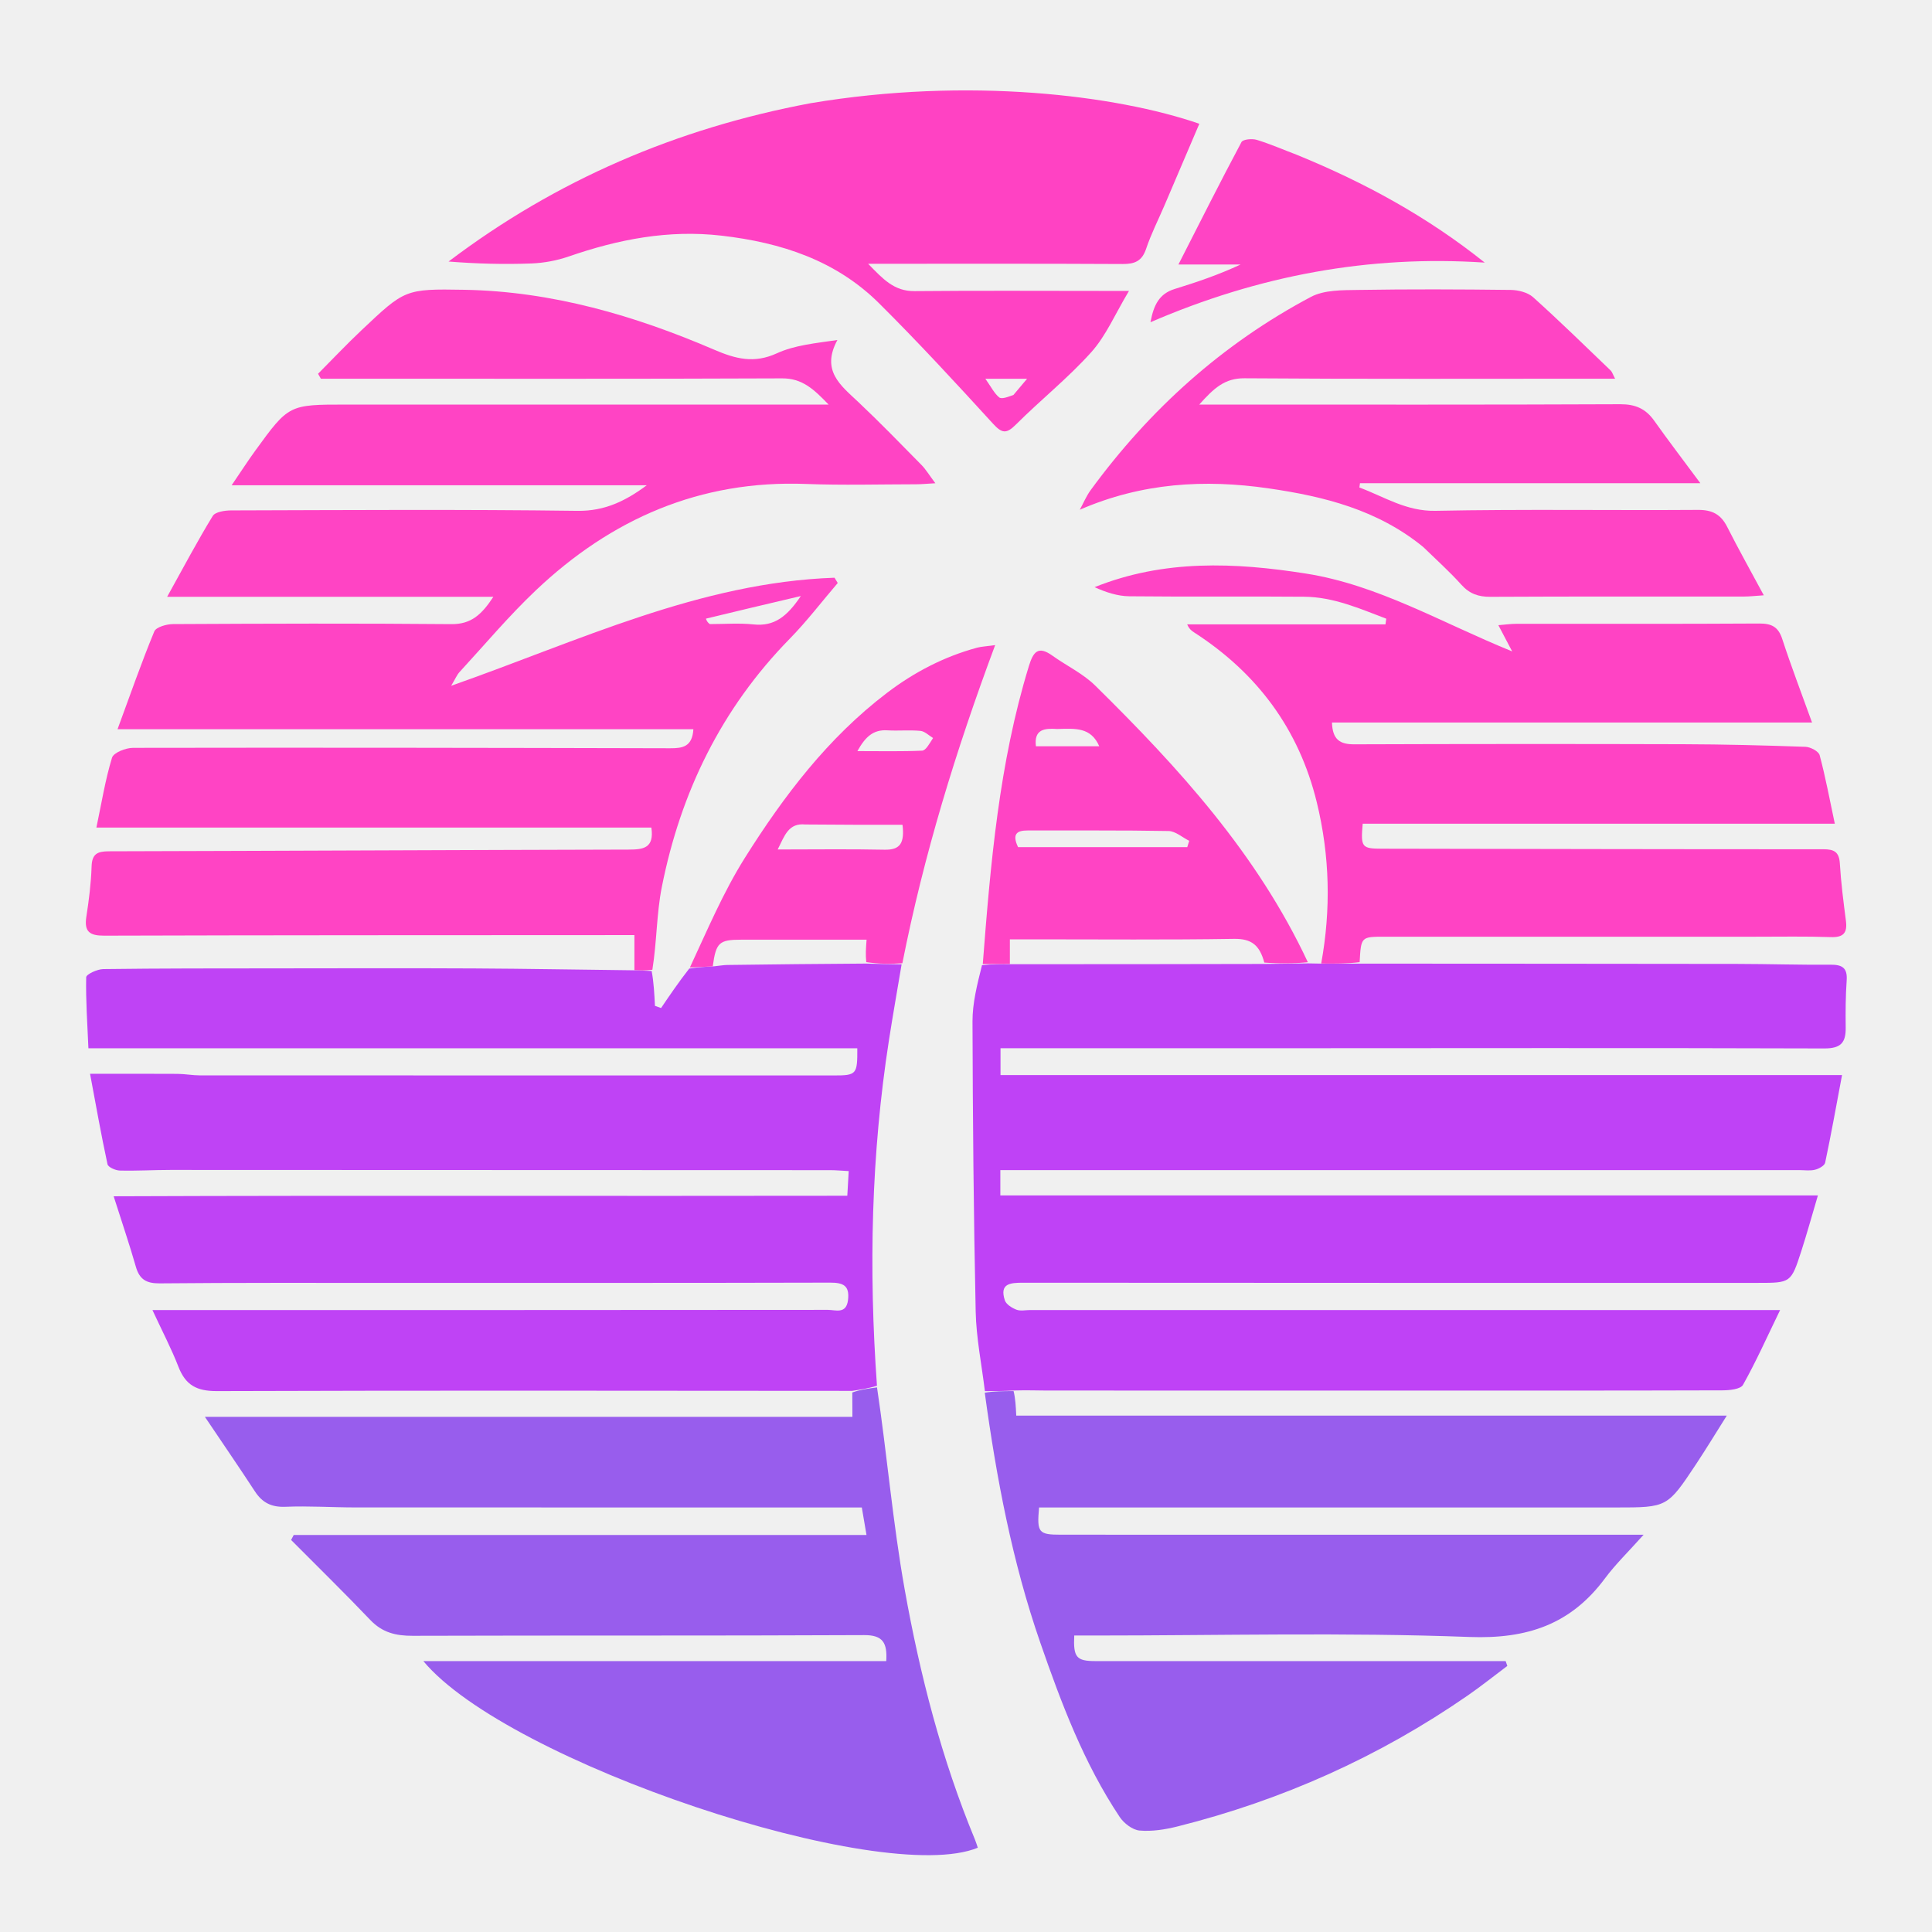
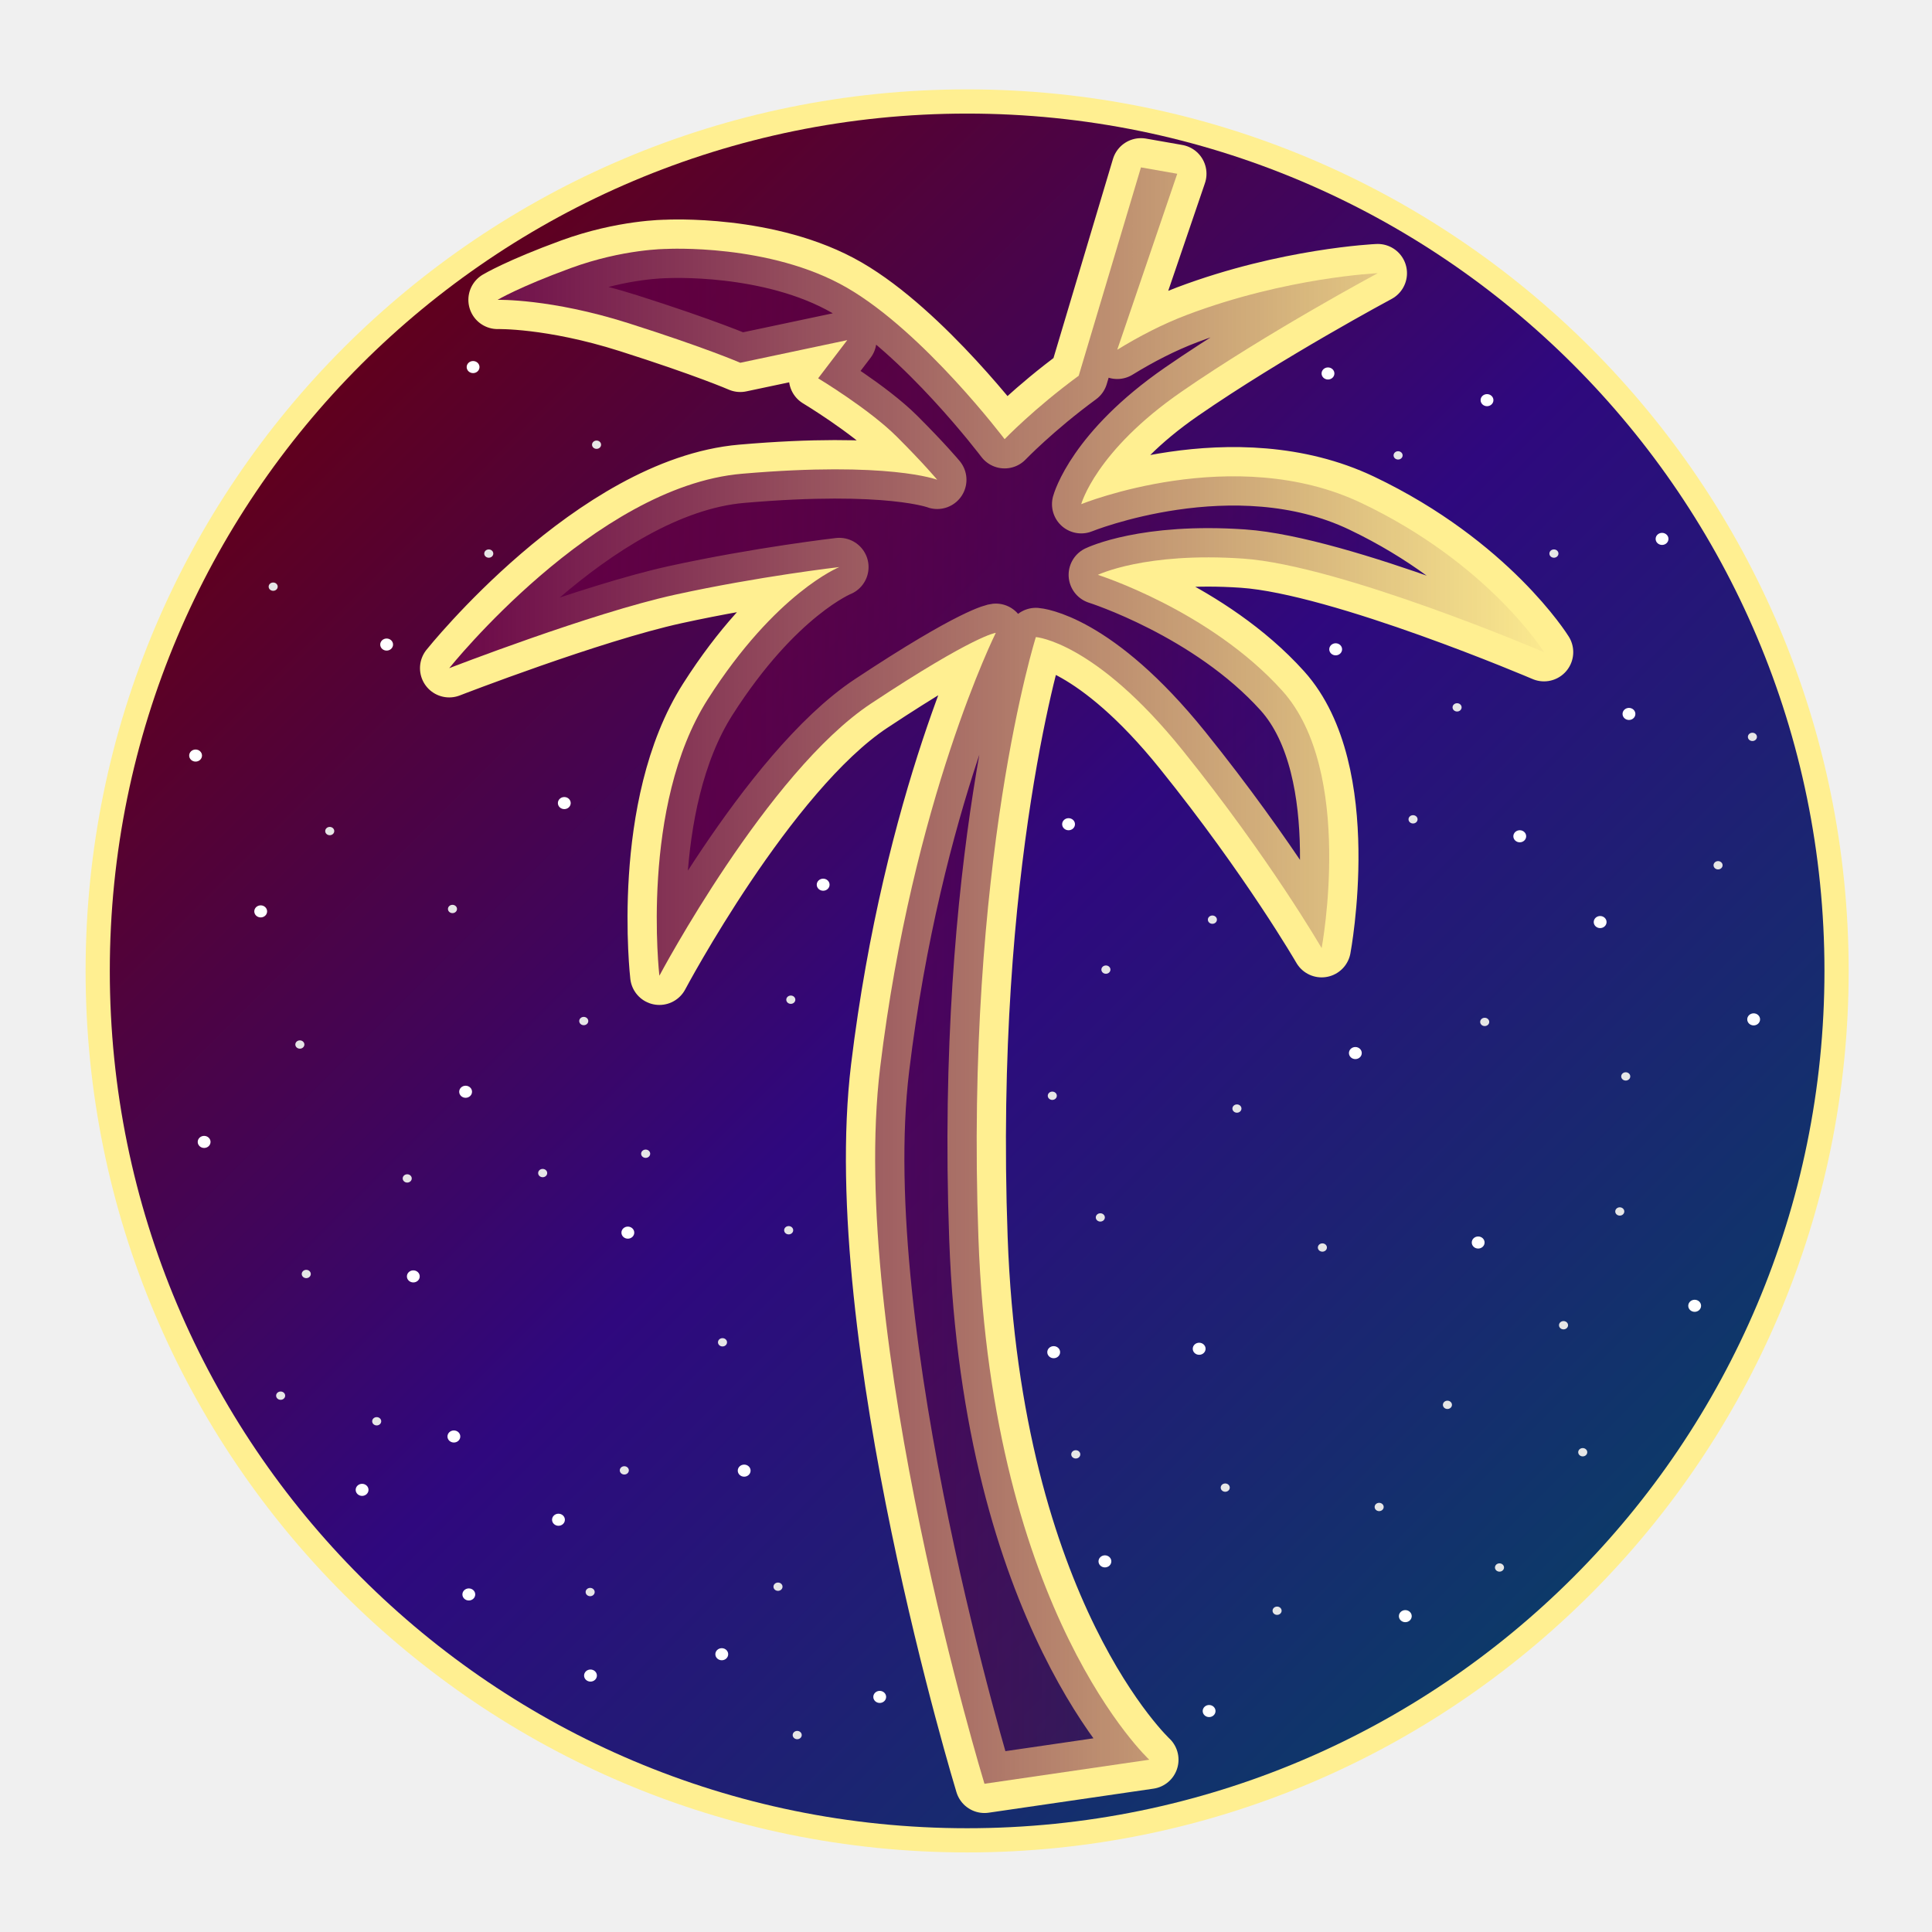
- <svg xmlns="http://www.w3.org/2000/svg" width="512" height="512" fill="none" viewBox="0 0 512 512">
-   <path fill="#bf42f6" d="M346.71 255.306c.788.006 1.577.013 3.124.059 4.006.027 7.253.015 10.501.003 33.391.022 66.783.028 100.175.078 8.174.013 16.349.279 24.522.209 3.084-.026 4.596.75 4.356 4.156-.293 4.157-.31 8.343-.259 12.513.049 3.964-1.248 5.539-5.679 5.524-48.85-.158-97.701-.071-146.552-.056-22.107.007-44.214 0-66.321 0h-5.43v7.117h223.011c-1.553 8.254-2.894 15.76-4.475 23.215-.17.802-1.666 1.617-2.685 1.87-1.312.327-2.763.099-4.155.099H265.099v6.701h216.666c-1.609 5.425-2.887 10.074-4.367 14.658-2.758 8.54-2.807 8.524-11.564 8.524-64.929 0-129.859.014-194.788-.04-3.401-.003-6.19.251-4.758 4.652.349 1.075 1.875 2.026 3.071 2.491 1.075.418 2.439.092 3.676.092l191.542.001h7.17c-3.533 7.29-6.399 13.72-9.834 19.83-.651 1.157-3.562 1.448-5.432 1.454-27.981.088-55.963.061-83.944.061-31.692 0-63.384.005-95.075-.008-2.61-.002-5.219-.124-8.53-.021-3.11.173-5.518.177-7.926.181-.849-7.032-2.289-14.051-2.44-21.098-.547-25.616-.773-51.242-.844-76.864-.014-4.88 1.228-9.763 2.52-14.927 2.88-.296 5.132-.31 7.81-.259 22.492.021 44.557-.024 67.034-.066 4.149-.049 7.886-.099 11.624-.149" />
-   <path fill="#ff44c4" d="M168.124 257.114v-9.301c-2.407 0-4.67-.001-6.933.001-44.522.025-89.044.01-133.566.146-3.858.012-5.358-1.03-4.744-5 .683-4.418 1.254-8.885 1.393-13.346.106-3.386 1.603-4.005 4.608-4.012 45.9-.11 91.801-.344 137.702-.452 3.865-.009 6.842-.344 6.032-5.831H25.546c1.39-6.599 2.354-12.681 4.138-18.513.413-1.35 3.628-2.615 5.555-2.618 47.458-.084 94.917-.01 142.375.109 3.275.008 5.855-.38 6.138-5.045H31.147c3.43-9.311 6.348-17.71 9.74-25.913.483-1.166 3.265-1.942 4.987-1.95 24.582-.124 49.165-.21 73.745.014 5.283.048 8.073-2.583 11.128-7.248h-86.45c4.35-7.835 8.002-14.753 12.077-21.412.67-1.096 3.197-1.473 4.868-1.478 30.611-.083 61.226-.291 91.832.113 7.185.094 12.719-2.619 18.321-6.774H61.385c2.592-3.805 4.355-6.546 6.268-9.178 8.88-12.216 8.896-12.209 24.069-12.21q60.991-.002 121.982-.001h5.885c-3.968-4.128-7.007-6.966-12.321-6.944-38.959.165-77.92.09-116.88.09H85.03l-.741-1.31c3.832-3.852 7.564-7.81 11.514-11.537 11.456-10.807 11.495-10.996 27.246-10.717 23.209.411 45.103 6.8 66.234 15.885 5.657 2.432 10.56 3.715 16.604.944 4.726-2.166 10.217-2.664 16.034-3.521-4.411 8.139.887 12.041 5.52 16.414 5.73 5.408 11.223 11.07 16.751 16.688 1.165 1.185 2.035 2.659 3.685 4.857-2.256.128-3.665.274-5.075.275-9.739.008-19.489.286-29.214-.085-28.045-1.07-51.592 9.244-71.602 28.209-7.152 6.778-13.525 14.379-20.212 21.643-.683.742-1.079 1.748-2.209 3.632 33.94-11.926 65.876-27.377 101.589-28.637l.859 1.395c-4.228 4.943-8.188 10.148-12.73 14.783-18.091 18.461-28.905 40.673-33.892 65.773-1.402 7.057-1.306 14.412-2.504 21.941-1.992.248-3.377.184-4.762.121m19.995-91.726c3.865.004 7.763-.315 11.585.09 5.562.589 8.92-2.178 12.525-7.52-9.134 2.152-17.144 4.039-25.139 5.988-.008.002.209.928 1.029 1.442" />
-   <path fill="#bf43f5" d="M167.719 257.136c1.79.041 3.175.105 4.979.185.569 3.091.719 6.166.87 9.24l1.623.577c2.3-3.392 4.599-6.785 7.467-10.458 2.456-.382 4.343-.483 6.573-.598 1.405-.133 2.466-.342 3.53-.356 12.08-.162 24.16-.295 36.693-.368 3.463.111 6.473.155 9.484.2-1.12 6.677-2.306 13.345-3.347 20.035-4.715 30.285-5.404 60.697-3.186 91.651-2.469.746-4.517 1.048-6.565 1.35-56.117-.025-112.236-.135-168.353.061-5.334.018-8.298-1.559-10.185-6.415-1.874-4.824-4.295-9.436-6.907-15.069h17.147c53.955 0 107.909.013 161.863-.044 2.026-.002 4.864 1.218 5.327-2.599.469-3.862-1.271-4.625-4.781-4.616-38.803.103-77.607.061-116.411.068-20.405.003-40.811-.065-61.215.125-3.545.033-5.36-1.044-6.324-4.419-1.642-5.75-3.577-11.416-5.879-18.659 65.363-.259 129.677-.027 194.424-.144l.372-6.533c-1.901-.099-3.398-.244-4.896-.245-58.283-.032-116.565-.056-174.848-.06-4.48 0-8.964.279-13.439.163-1.138-.029-3.078-.897-3.247-1.681-1.676-7.766-3.056-15.595-4.624-23.961 8.433 0 15.808-.031 23.182.02 1.998.014 3.995.4 5.992.401 55.964.023 111.928.02 167.892.017 6.075 0 6.307-.256 6.266-7.198H23.431c-.284-6.643-.72-12.739-.592-18.823.016-.786 2.94-2.144 4.53-2.165 15.149-.197 30.3-.177 45.45-.191 17.623-.016 35.248-.072 52.871.018 13.876.07 27.75.335 42.029.491" />
-   <path fill="#985ded" d="M225.868 369.021c2.02-.729 4.068-1.031 6.551-1.351 2.672 17.851 4.169 35.853 7.334 53.556 4.047 22.64 9.785 44.94 18.63 66.298.29.699.498 1.433.742 2.142-25.39 10.452-124.622-22.609-146.929-49.453h122.669c.302-4.81-.85-6.915-5.85-6.891-39.883.193-79.768.055-119.652.182-4.441.014-8.036-.845-11.208-4.17-6.87-7.203-13.99-14.166-21.008-21.228l.69-1.319H229.63l-1.24-7.289h-5.726c-42.821 0-85.642.011-128.464-.013-6.18-.003-12.371-.428-18.537-.173-3.704.154-6.14-1.066-8.104-4.073-4.111-6.292-8.367-12.489-13.256-19.755h171.593c0-2.433 0-4.234-.027-6.463m35.103.062c2.442-.418 4.85-.422 7.641-.431.482 1.987.581 3.979.706 6.499H457.62c-3.126 4.951-5.544 8.946-8.123 12.835-7.64 11.521-7.665 11.508-21.226 11.509l-147.5.003h-5.407c-.602 6.688-.15 7.214 5.824 7.214q73.75.004 147.5.004h6.891c-4.048 4.533-7.454 7.812-10.233 11.556-9.047 12.19-20.575 16.124-35.967 15.542-33.039-1.25-66.159-.384-99.246-.384h-5.45c-.275 5.77.583 6.774 5.594 6.776 34.478.012 68.957.006 103.435.007h5.302l.443 1.274c-3.495 2.62-6.91 5.358-10.5 7.842-23.505 16.265-49.192 27.744-76.893 34.696-3.263.819-6.763 1.374-10.069 1.085-1.874-.164-4.144-1.915-5.266-3.597-9.503-14.258-15.474-30.133-21.055-46.227-7.418-21.394-11.59-43.465-14.702-66.203" />
-   <path fill="#ff43c4" d="M360.319 254.985c-3.232.395-6.479.407-10.189.359 2.612-14.328 2.295-28.523-1.162-42.703-4.74-19.439-15.808-34.254-32.502-45.039-.639-.413-1.27-.839-1.852-2.137h52.547l.213-1.506c-7.026-2.665-13.978-5.752-21.733-5.819-15.455-.136-30.914.047-46.369-.12-3.092-.034-6.173-1.044-9.202-2.411 18.374-7.385 37.172-6.583 56.061-3.6 19.128 3.021 35.771 12.957 54.614 20.622l-3.662-6.95c1.846-.148 3.252-.359 4.658-.36 21.485-.021 42.97.048 64.454-.082 3.262-.019 5.062.848 6.121 4.101 2.319 7.128 5.012 14.134 7.891 22.129h-127.22c.144 4.537 2.105 5.796 5.897 5.783q43.588-.154 87.175-.028c10.803.031 21.607.309 32.402.688 1.327.047 3.486 1.183 3.763 2.215 1.549 5.774 2.638 11.671 4.021 18.169H361.127c-.548 6.29-.254 6.61 5.207 6.619 38.949.061 77.898.158 116.847.146 2.863-.001 4.211.672 4.397 3.772.304 5.076.956 10.136 1.609 15.183.414 3.199-.637 4.443-4.005 4.328-6.635-.228-13.283-.105-19.926-.106q-49.152-.005-98.304.001c-6.266.001-6.266.007-6.633 6.746" />
-   <path fill="#ff42c3" d="M214.837 27.347c41.832-7.02 81.069-2.12 103 5.453-3.084 7.222-6.153 14.42-9.231 21.612-1.64 3.833-3.549 7.574-4.869 11.513-1.091 3.256-2.992 4.06-6.217 4.042-22.092-.119-44.185-.062-67.454-.062 3.94 4.046 6.873 7.296 12.308 7.245 16.689-.157 33.381-.056 50.072-.055h6.745c-3.661 6.1-6.056 11.84-9.975 16.217-6.139 6.856-13.44 12.659-19.972 19.184-2.516 2.514-3.687 2.416-6.101-.229-9.873-10.813-19.809-21.593-30.196-31.908-11.454-11.376-25.983-16.088-41.742-17.908-14.011-1.618-27.312.965-40.451 5.507a34.7 34.7 0 0 1-9.886 1.86c-7.248.275-14.513.085-21.995-.508 28.501-21.58 60.452-35.31 95.964-41.963m53.746 77.311 3.605-4.283h-11.056c1.525 2.155 2.339 3.846 3.653 4.931.643.531 2.216-.065 3.798-.648" />
-   <path fill="#ff44c4" d="M377.152 144.943c-12.092-9.869-26.287-13.386-40.919-15.513-16.956-2.465-33.583-1.51-50.074 5.653.952-1.742 1.722-3.617 2.884-5.206 15.646-21.395 34.923-38.76 58.357-51.192 3.545-1.881 8.365-1.78 12.607-1.849 13.445-.22 26.898-.165 40.345-.002 2.017.024 4.514.652 5.947 1.938 7.01 6.292 13.741 12.894 20.545 19.414.386.37.542.98 1.172 2.175h-5.468c-30.918 0-61.837.116-92.753-.114-5.213-.039-8.095 2.606-11.98 6.969h6.295c35.092-.001 70.184.065 105.275-.091 4.005-.018 6.738 1.186 8.994 4.365 3.728 5.252 7.642 10.372 12.234 16.566h-90.207l-.153 1.134c6.582 2.444 12.387 6.339 20.175 6.183 23.179-.463 46.374-.087 69.561-.245 3.754-.026 6.054 1.177 7.725 4.48 2.979 5.887 6.211 11.646 9.711 18.154-2.304.15-3.753.325-5.203.326-22.415.017-44.831-.042-67.246.074-3.19.016-5.54-.802-7.705-3.211-3.093-3.441-6.561-6.545-10.119-10.008M267.626 255.455a972 972 0 0 1-7.18.028c2.056-26.604 4.319-53.217 12.215-78.952 1.17-3.813 2.458-5.484 6.241-2.773 3.757 2.69 8.105 4.741 11.346 7.934 22.076 21.743 42.878 44.52 56.347 73.308-3.623.356-7.36.406-11.542.092-1.222-4.579-3.365-6.359-8.021-6.284-17.697.286-35.402.122-53.104.126h-6.302zm2.176-30.951h44.834l.519-1.678c-1.826-.906-3.637-2.562-5.479-2.597-12.466-.234-24.937-.104-37.407-.144-2.831-.009-4.108.992-2.467 4.419m10.378-31.312c-3.285-.223-6.209-.007-5.651 4.577h16.788c-2.211-5.078-6.298-4.716-11.137-4.577m-41.043 62.082c-3.21.24-6.22.195-9.566-.301-.214-2.054-.093-3.657.08-5.95-11.47 0-22.329-.006-33.188.003-5.917.004-6.716.761-7.574 7.07-1.888.101-3.775.202-6.063.302 4.551-9.736 8.81-19.906 14.604-29.11 10.304-16.372 21.983-31.76 37.616-43.656 7.217-5.492 15.096-9.592 23.847-11.977 1.13-.308 2.333-.345 4.833-.691-10.43 27.968-18.906 55.583-24.589 84.31m-25.72-36.778c-4.442-.439-5.459 2.888-7.32 6.624 9.882 0 19.096-.135 28.302.061 4.188.089 5.338-1.767 4.777-6.598-8.393 0-16.684 0-25.759-.087m33.855-22.914c-1.112-.66-2.178-1.777-3.343-1.89-2.903-.28-5.86.032-8.779-.147-3.761-.229-5.839 1.749-7.932 5.507 6.203 0 11.685.126 17.15-.12.95-.043 1.829-1.662 2.904-3.35m96.491-154.518c17.922 7.326 34.473 16.35 49.706 28.527-30.671-2.027-59.888 3.402-88.579 15.8.855-4.673 2.395-7.566 6.408-8.806 5.86-1.811 11.674-3.77 17.472-6.488h-16.478c5.867-11.505 11.161-22.041 16.71-32.442.395-.74 2.807-.966 4.029-.597 3.534 1.07 6.939 2.564 10.732 4.006" />
+ <svg xmlns="http://www.w3.org/2000/svg" xmlns:xlink="http://www.w3.org/1999/xlink" width="512" height="512" fill="none" viewBox="0 0 512 512" version="1.1" id="svg7" xml:space="preserve">
+   <defs id="defs7">
+     <linearGradient id="swatch14">
+       <stop style="stop-color:#66003b;stop-opacity:1;" offset="0" id="stop14" />
+     </linearGradient>
+     <linearGradient id="linearGradient1">
+       <stop style="stop-color:#670047;stop-opacity:1;" offset="0" id="stop1" />
+       <stop style="stop-color:#54003b;stop-opacity:0;" offset="1" id="stop2" />
+     </linearGradient>
+     <linearGradient id="linearGradient11">
+       <stop style="stop-color:#60001d;stop-opacity:1;" offset="0" id="stop11" />
+       <stop style="stop-color:#2f087e;stop-opacity:1;" offset="0.498" id="stop20" />
+       <stop style="stop-color:#0d3969;stop-opacity:1;" offset="0.999" id="stop12" />
+     </linearGradient>
+     <linearGradient xlink:href="#linearGradient11" id="linearGradient12" x1="109.745" y1="106.545" x2="431.055" y2="427.855" gradientUnits="userSpaceOnUse" spreadMethod="reflect" gradientTransform="translate(-14.10004,-9.900077)" />
+     <linearGradient xlink:href="#linearGradient1" id="linearGradient2" x1="125.402" y1="271.834" x2="431.024" y2="271.834" gradientUnits="userSpaceOnUse" gradientTransform="matrix(1.001729,0,0,0.9367663,-14.58102,3.894888)" />
+     <filter style="color-interpolation-filters:sRGB" id="filter11" x="-0.019" y="-0.055" width="1.038" height="1.109">
+       <feGaussianBlur in="SourceGraphic" stdDeviation="0.383" result="result3" id="feGaussianBlur9" />
+       <feComponentTransfer result="result1" in="result3" id="feComponentTransfer9">
+         <feFuncR type="discrete" tableValues="0 0.1 0.2 0.3 0.4 0.5 0.6 0.7 0.8 0.9 1" id="feFuncR9" />
+         <feFuncG type="discrete" tableValues="0 0.1 0.2 0.3 0.4 0.5 0.6 0.7 0.8 0.9 1" id="feFuncG9" />
+         <feFuncB type="discrete" tableValues="0 0.1 0.2 0.3 0.4 0.5 0.6 0.7 0.8 0.9 1" id="feFuncB9" />
+       </feComponentTransfer>
+       <feGaussianBlur result="result5" stdDeviation="0.01" id="feGaussianBlur10" />
+       <feBlend in2="result5" result="result6" mode="lighten" in="result5" id="feBlend10" />
+       <feColorMatrix in="result6" type="luminanceToAlpha" result="result2" id="feColorMatrix10" />
+       <feSpecularLighting surfaceScale="5" result="result9" specularExponent="20" in="result2" specularConstant="1" id="feSpecularLighting10">
+         <feDistantLight azimuth="180" elevation="90" id="feDistantLight10" />
+       </feSpecularLighting>
+       <feComposite in2="result6" operator="arithmetic" in="result9" k1="0.4" k3="0.7" result="result3" id="feComposite10" k2="0" k4="0" />
+       <feBlend in2="result1" in="result3" mode="normal" result="result8" id="feBlend11" />
+       <feComposite in2="SourceGraphic" in="result8" operator="in" result="result7" id="feComposite11" />
+     </filter>
+   </defs>
+   <circle style="fill:url(#linearGradient12);fill-opacity:1;stroke:#ffef91;stroke-width:12.832;stroke-opacity:1;paint-order:stroke fill markers" id="path8" cx="256.3" cy="257.3" r="227.2" />
+   <path id="path15" style="fill:url(#linearGradient2);fill-opacity:1;stroke:#ffef91;stroke-width:15.499;stroke-linejoin:round;stroke-dasharray:none;stroke-dashoffset:0;stroke-opacity:1;paint-order:stroke fill markers" d="m 302.366,44.362 c 0,0 -10.949,36.625 -16.495,55.212 -11.846,8.683 -19.637,16.809 -19.637,16.809 0,0 -21.391,-28.349 -41.791,-40.14 C 204.043,64.453 176.55,65.972 176.55,65.972 c 0,0 -11.421,3.65e-4 -25.245,5.059 -13.824,5.059 -19.434,8.431 -19.434,8.431 0,0 14.026,-0.375 34.661,6.182 20.636,6.557 29.651,10.493 29.651,10.493 l 28.348,-5.996 -7.713,10.118 c 0,0 13.524,8.15 20.837,15.457 7.313,7.307 10.718,11.428 10.718,11.428 0,0 -12.721,-4.964 -51.789,-1.592 -39.067,3.372 -77.534,51.522 -77.534,51.522 0,0 37.664,-14.614 59.902,-19.485 22.238,-4.871 43.475,-7.308 43.475,-7.308 0,0 -16.828,6.745 -34.859,35.035 -18.031,28.29 -12.823,73.256 -12.823,73.256 0,0 28.649,-53.958 56.097,-72.131 27.447,-18.173 33.057,-18.735 33.057,-18.735 0,0 -22.038,44.215 -30.653,115.222 -8.615,71.007 27.647,189.788 27.647,189.788 l 43.675,-6.371 c 0,0 -41.671,-38.594 -45.277,-138.266 -3.606,-99.672 15.225,-159.25 15.225,-159.25 0,0 15.628,1.124 38.868,29.977 23.24,28.852 36.862,52.459 36.862,52.459 0,0 8.817,-46.839 -10.416,-68.197 -19.233,-21.358 -48.885,-30.725 -48.885,-30.725 0,0 12.522,-6.089 38.467,-4.309 25.945,1.78 79.763,24.786 79.763,24.786 0,0 -14.45,-23.317 -48.308,-39.48 -33.858,-16.162 -74.329,0.267 -74.329,0.267 0,0 3.779,-14.045 26.587,-29.81 22.808,-15.765 51.992,-31.396 51.992,-31.396 0,0 -24.083,1.06 -50.433,10.996 -6.556,2.472 -12.849,5.755 -18.604,9.294 L 311.983,46.049 Z" />
+   <ellipse style="fill:#ffffff;paint-order:markers stroke fill" id="path6" cx="95.958" cy="394.827" rx="1.7" ry="1.6" />
+   <ellipse style="fill:#e6e6e6;stroke-width:0.697;paint-order:markers stroke fill" id="ellipse6" cx="99.829" cy="376.654" rx="1.2" ry="1.1" />
+   <ellipse style="fill:#ffffff;paint-order:markers stroke fill" id="ellipse7" cx="148.001" cy="402.747" rx="1.7" ry="1.6" />
+   <ellipse style="fill:#ffffff;paint-order:markers stroke fill" id="ellipse8" cx="120.282" cy="380.685" rx="1.7" ry="1.6" />
+   <ellipse style="fill:#ffffff;paint-order:markers stroke fill" id="ellipse9" cx="124.242" cy="422.546" rx="1.7" ry="1.6" />
+   <ellipse style="fill:#ffffff;paint-order:markers stroke fill" id="ellipse10" cx="191.276" cy="438.385" rx="1.7" ry="1.6" />
+   <ellipse style="fill:#ffffff;paint-order:markers stroke fill" id="ellipse11" cx="156.486" cy="444.042" rx="1.7" ry="1.6" />
+   <ellipse style="fill:#e6e6e6;stroke-width:0.697;paint-order:markers stroke fill" id="ellipse12" cx="156.398" cy="421.909" rx="1.2" ry="1.1" />
+   <ellipse style="fill:#e6e6e6;stroke-width:0.697;paint-order:markers stroke fill" id="ellipse13" cx="165.449" cy="389.664" rx="1.2" ry="1.1" />
+   <ellipse style="fill:#ffffff;paint-order:markers stroke fill" id="ellipse14" cx="109.534" cy="338.259" rx="1.7" ry="1.6" />
+   <ellipse style="fill:#e6e6e6;stroke-width:0.697;paint-order:markers stroke fill" id="ellipse15" cx="74.373" cy="369.866" rx="1.2" ry="1.1" />
+   <ellipse style="fill:#e6e6e6;stroke-width:0.697;paint-order:markers stroke fill" id="ellipse16" cx="211.269" cy="459.81" rx="1.2" ry="1.1" />
+   <ellipse style="fill:#ffffff;paint-order:markers stroke fill" id="ellipse17" cx="166.386" cy="326.662" rx="1.7" ry="1.6" />
+   <ellipse style="fill:#e6e6e6;stroke-width:0.697;paint-order:markers stroke fill" id="ellipse18" cx="143.815" cy="310.875" rx="1.2" ry="1.1" />
+   <ellipse style="fill:#ffffff;paint-order:markers stroke fill" id="ellipse19" cx="54.097" cy="302.621" rx="1.7" ry="1.6" />
+   <ellipse style="fill:#e6e6e6;stroke-width:0.697;paint-order:markers stroke fill" id="ellipse20" cx="81.162" cy="337.621" rx="1.2" ry="1.1" />
+   <ellipse style="fill:#ffffff;paint-order:markers stroke fill" id="ellipse21" cx="197.215" cy="389.736" rx="1.7" ry="1.6" />
+   <ellipse style="fill:#e6e6e6;stroke-width:0.697;paint-order:markers stroke fill" id="ellipse22" cx="206.178" cy="420.494" rx="1.2" ry="1.1" />
+   <ellipse style="fill:#e6e6e6;stroke-width:0.697;paint-order:markers stroke fill" id="ellipse23" cx="191.47" cy="355.723" rx="1.2" ry="1.1" />
+   <ellipse style="fill:#ffffff;paint-order:markers stroke fill" id="ellipse24" cx="123.393" cy="289.327" rx="1.7" ry="1.6" />
+   <ellipse style="fill:#e6e6e6;stroke-width:0.697;paint-order:markers stroke fill" id="ellipse25" cx="107.918" cy="312.295" rx="1.2" ry="1.1" />
+   <ellipse style="fill:#e6e6e6;stroke-width:0.697;paint-order:markers stroke fill" id="ellipse26" cx="171.106" cy="305.749" rx="1.2" ry="1.1" />
+   <ellipse style="fill:#e6e6e6;stroke-width:0.697;paint-order:markers stroke fill" id="ellipse27" cx="209.007" cy="326.025" rx="1.2" ry="1.1" />
+   <ellipse style="fill:#ffffff;paint-order:markers stroke fill" id="ellipse28" cx="233.136" cy="449.699" rx="1.7" ry="1.6" />
+   <ellipse style="fill:#e6e6e6;stroke-width:0.697;paint-order:markers stroke fill" id="ellipse29" cx="209.572" cy="264.931" rx="1.2" ry="1.1" />
+   <ellipse style="fill:#ffffff;paint-order:markers stroke fill" id="ellipse30" cx="218.146" cy="234.455" rx="1.7" ry="1.6" />
+   <ellipse style="fill:#ffffff;paint-order:markers stroke fill" id="ellipse31" cx="69.088" cy="241.527" rx="1.7" ry="1.6" />
+   <ellipse style="fill:#e6e6e6;stroke-width:0.697;paint-order:markers stroke fill" id="ellipse32" cx="79.465" cy="276.81" rx="1.2" ry="1.1" />
+   <ellipse style="fill:#e6e6e6;stroke-width:0.697;paint-order:markers stroke fill" id="ellipse33" cx="119.911" cy="240.889" rx="1.2" ry="1.1" />
+   <ellipse style="fill:#ffffff;paint-order:markers stroke fill" id="ellipse34" cx="149.544" cy="212.822" rx="1.7" ry="1.6" />
+   <ellipse style="fill:#e6e6e6;stroke-width:0.697;paint-order:markers stroke fill" id="ellipse35" cx="87.384" cy="220.242" rx="1.2" ry="1.1" />
+   <ellipse style="fill:#ffffff;paint-order:markers stroke fill" id="ellipse36" cx="51.834" cy="200.231" rx="1.7" ry="1.6" />
+   <ellipse style="fill:#ffffff;paint-order:markers stroke fill" id="ellipse37" cx="102.463" cy="170.816" rx="1.7" ry="1.6" />
+   <ellipse style="fill:#e6e6e6;stroke-width:0.697;paint-order:markers stroke fill" id="ellipse38" cx="154.701" cy="270.588" rx="1.2" ry="1.1" />
+   <ellipse style="fill:#e6e6e6;stroke-width:0.697;paint-order:markers stroke fill" id="ellipse39" cx="129.528" cy="146.703" rx="1.2" ry="1.1" />
+   <ellipse style="fill:#e6e6e6;stroke-width:0.697;paint-order:markers stroke fill" id="ellipse40" cx="72.394" cy="155.471" rx="1.2" ry="1.1" />
+   <ellipse style="fill:#ffffff;paint-order:markers stroke fill" id="ellipse41" cx="125.373" cy="97.277" rx="1.7" ry="1.6" />
+   <ellipse style="fill:#e6e6e6;stroke-width:0.697;paint-order:markers stroke fill" id="ellipse42" cx="158.095" cy="117.853" rx="1.2" ry="1.1" />
+   <ellipse style="fill:#ffffff;paint-order:markers stroke fill" id="ellipse43" cx="292.816" cy="413.778" rx="1.7" ry="1.6" />
+   <ellipse style="fill:#e6e6e6;stroke-width:0.697;paint-order:markers stroke fill" id="ellipse44" cx="324.701" cy="394.235" rx="1.2" ry="1.1" />
+   <ellipse style="fill:#ffffff;paint-order:markers stroke fill" id="ellipse45" cx="320.426" cy="453.444" rx="1.7" ry="1.6" />
+   <ellipse style="fill:#e6e6e6;stroke-width:0.697;paint-order:markers stroke fill" id="ellipse46" cx="285.091" cy="385.422" rx="1.2" ry="1.1" />
+   <ellipse style="fill:#e6e6e6;stroke-width:0.697;paint-order:markers stroke fill" id="ellipse48" cx="338.442" cy="426.859" rx="1.2" ry="1.1" />
+   <ellipse style="fill:#ffffff;paint-order:markers stroke fill" id="ellipse49" cx="317.792" cy="357.437" rx="1.7" ry="1.6" />
+   <ellipse style="fill:#e6e6e6;stroke-width:0.697;paint-order:markers stroke fill" id="ellipse51" cx="365.491" cy="399.366" rx="1.2" ry="1.1" />
+   <ellipse style="fill:#ffffff;paint-order:markers stroke fill" id="ellipse53" cx="279.24" cy="358.341" rx="1.7" ry="1.6" />
+   <ellipse style="fill:#e6e6e6;stroke-width:0.697;paint-order:markers stroke fill" id="ellipse54" cx="327.8" cy="293.781" rx="1.2" ry="1.1" />
+   <ellipse style="fill:#ffffff;paint-order:markers stroke fill" id="ellipse56" cx="372.421" cy="428.295" rx="1.7" ry="1.6" />
+   <ellipse style="fill:#e6e6e6;stroke-width:0.697;paint-order:markers stroke fill" id="ellipse57" cx="291.597" cy="322.631" rx="1.2" ry="1.1" />
+   <ellipse style="fill:#ffffff;paint-order:markers stroke fill" id="ellipse58" cx="359.182" cy="279.071" rx="1.7" ry="1.6" />
+   <ellipse style="fill:#e6e6e6;stroke-width:0.697;paint-order:markers stroke fill" id="ellipse59" cx="383.584" cy="372.297" rx="1.2" ry="1.1" />
+   <ellipse style="fill:#e6e6e6;stroke-width:0.697;paint-order:markers stroke fill" id="ellipse60" cx="397.38" cy="415.403" rx="1.2" ry="1.1" />
+   <ellipse style="fill:#e6e6e6;stroke-width:0.697;paint-order:markers stroke fill" id="ellipse63" cx="350.445" cy="330.606" rx="1.2" ry="1.1" />
+   <ellipse style="fill:#e6e6e6;stroke-width:0.697;paint-order:markers stroke fill" id="ellipse64" cx="278.869" cy="290.387" rx="1.2" ry="1.1" />
+   <ellipse style="fill:#e6e6e6;stroke-width:0.697;paint-order:markers stroke fill" id="ellipse65" cx="293.076" cy="256.959" rx="1.2" ry="1.1" />
+   <ellipse style="fill:#ffffff;paint-order:markers stroke fill" id="ellipse66" cx="449.103" cy="346.049" rx="1.7" ry="1.6" />
+   <ellipse style="fill:#e6e6e6;stroke-width:0.697;paint-order:markers stroke fill" id="ellipse67" cx="414.35" cy="351.198" rx="1.2" ry="1.1" />
+   <ellipse style="fill:#e6e6e6;stroke-width:0.697;paint-order:markers stroke fill" id="ellipse68" cx="419.442" cy="384.856" rx="1.2" ry="1.1" />
+   <ellipse style="fill:#ffffff;paint-order:markers stroke fill" id="ellipse70" cx="283.18" cy="218.427" rx="1.7" ry="1.6" />
+   <ellipse style="fill:#e6e6e6;stroke-width:0.697;paint-order:markers stroke fill" id="ellipse71" cx="321.295" cy="243.718" rx="1.2" ry="1.1" />
+   <ellipse style="fill:#ffffff;paint-order:markers stroke fill" id="ellipse73" cx="391.732" cy="329.28" rx="1.7" ry="1.6" />
+   <ellipse style="fill:#e6e6e6;stroke-width:0.697;paint-order:markers stroke fill" id="ellipse75" cx="393.462" cy="270.819" rx="1.2" ry="1.1" />
+   <ellipse style="fill:#ffffff;paint-order:markers stroke fill" id="ellipse76" cx="464.736" cy="270.144" rx="1.7" ry="1.6" />
+   <ellipse style="fill:#e6e6e6;stroke-width:0.697;paint-order:markers stroke fill" id="ellipse77" cx="429.257" cy="321.051" rx="1.2" ry="1.1" />
+   <ellipse style="fill:#ffffff;paint-order:markers stroke fill" id="ellipse78" cx="353.967" cy="172.073" rx="1.7" ry="1.6" />
+   <ellipse style="fill:#e6e6e6;stroke-width:0.697;paint-order:markers stroke fill" id="ellipse79" cx="374.47" cy="217.13" rx="1.2" ry="1.1" />
+   <ellipse style="fill:#e6e6e6;stroke-width:0.697;paint-order:markers stroke fill" id="ellipse80" cx="386.143" cy="187.46" rx="1.2" ry="1.1" />
+   <ellipse style="fill:#ffffff;paint-order:markers stroke fill" id="ellipse81" cx="424.055" cy="244.355" rx="1.7" ry="1.6" />
+   <ellipse style="fill:#e6e6e6;stroke-width:0.697;paint-order:markers stroke fill" id="ellipse82" cx="430.837" cy="285.262" rx="1.2" ry="1.1" />
+   <ellipse style="fill:#ffffff;paint-order:markers stroke fill" id="ellipse83" cx="402.753" cy="221.622" rx="1.7" ry="1.6" />
+   <ellipse style="fill:#e6e6e6;stroke-width:0.697;paint-order:markers stroke fill" id="ellipse84" cx="455.306" cy="229.304" rx="1.2" ry="1.1" />
+   <ellipse style="fill:#ffffff;paint-order:markers stroke fill" id="ellipse85" cx="431.692" cy="189.201" rx="1.7" ry="1.6" />
+   <ellipse style="fill:#e6e6e6;stroke-width:0.697;paint-order:markers stroke fill" id="ellipse86" cx="464.405" cy="195.283" rx="1.2" ry="1.1" />
+   <ellipse style="fill:#ffffff;paint-order:markers stroke fill" id="ellipse87" cx="440.46" cy="142.814" rx="1.7" ry="1.6" />
+   <ellipse style="fill:#e6e6e6;stroke-width:0.697;paint-order:markers stroke fill" id="ellipse88" cx="411.805" cy="146.703" rx="1.2" ry="1.1" />
+   <ellipse style="fill:#ffffff;paint-order:markers stroke fill" id="ellipse89" cx="351.93" cy="98.974" rx="1.7" ry="1.6" />
+   <ellipse style="fill:#e6e6e6;stroke-width:0.697;paint-order:markers stroke fill" id="ellipse90" cx="370.51" cy="120.681" rx="1.2" ry="1.1" />
+   <ellipse style="fill:#ffffff;paint-order:markers stroke fill" id="ellipse91" cx="394.074" cy="106.045" rx="1.7" ry="1.6" />
</svg>
